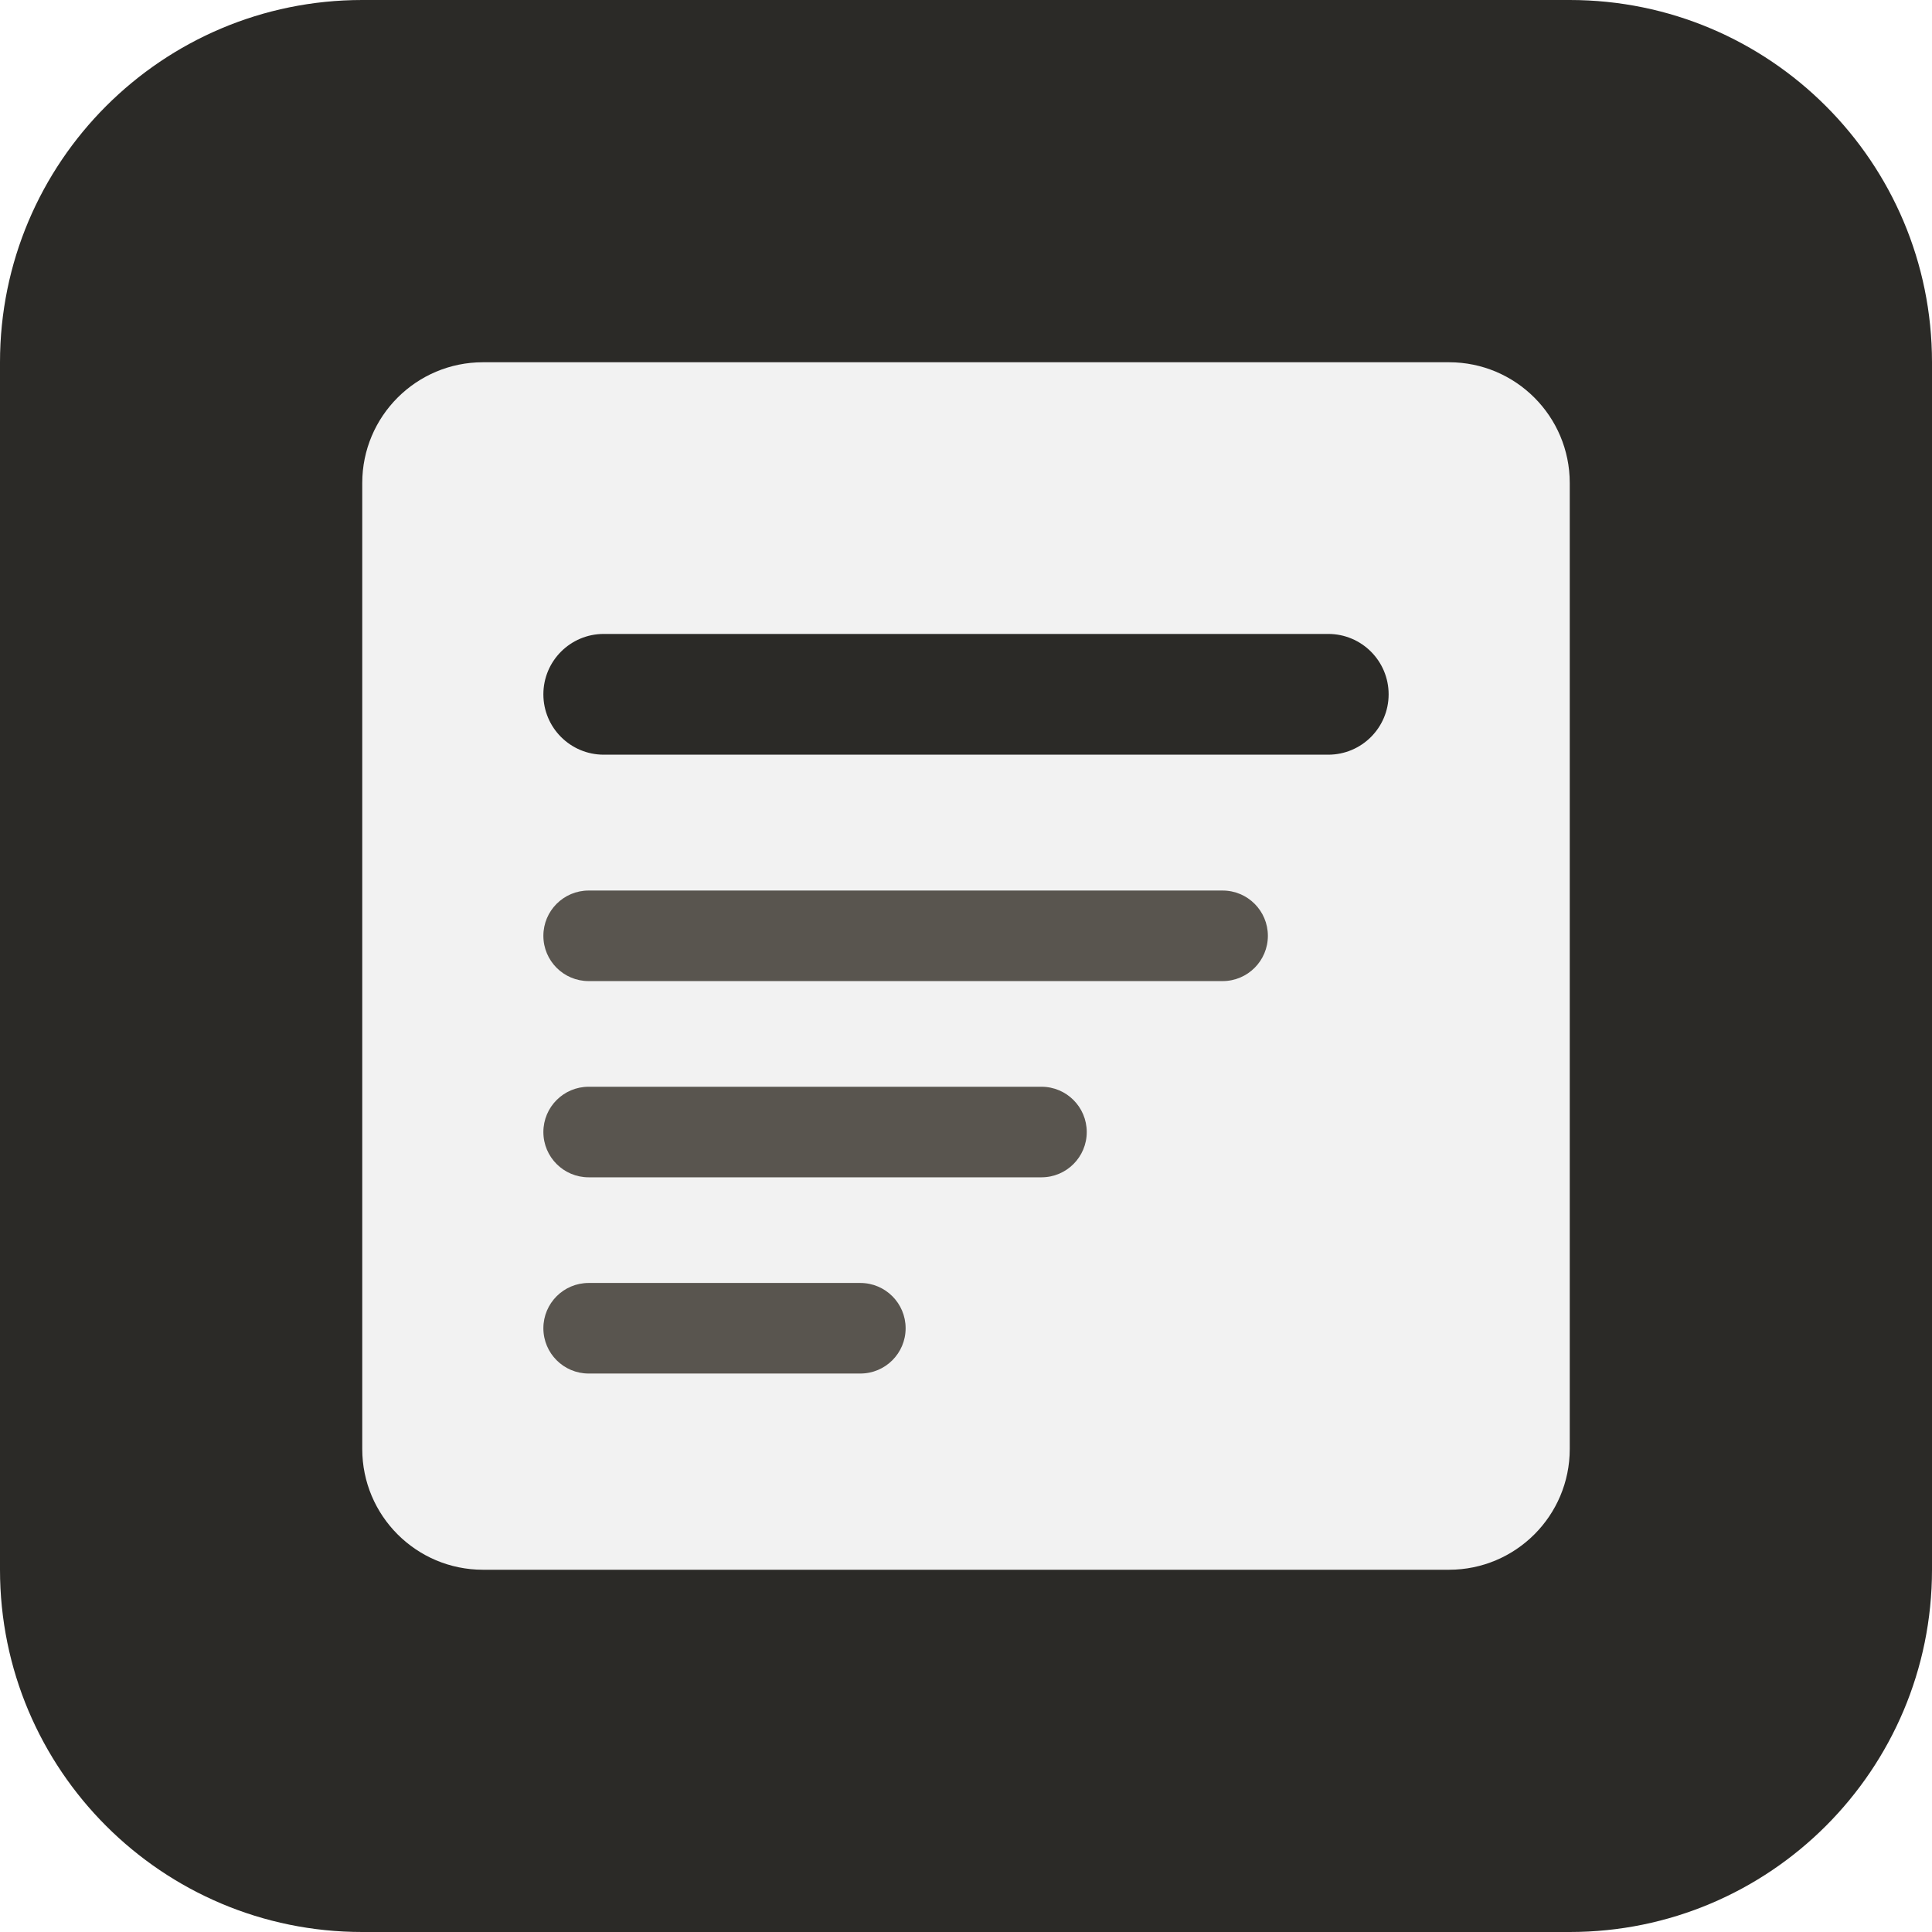
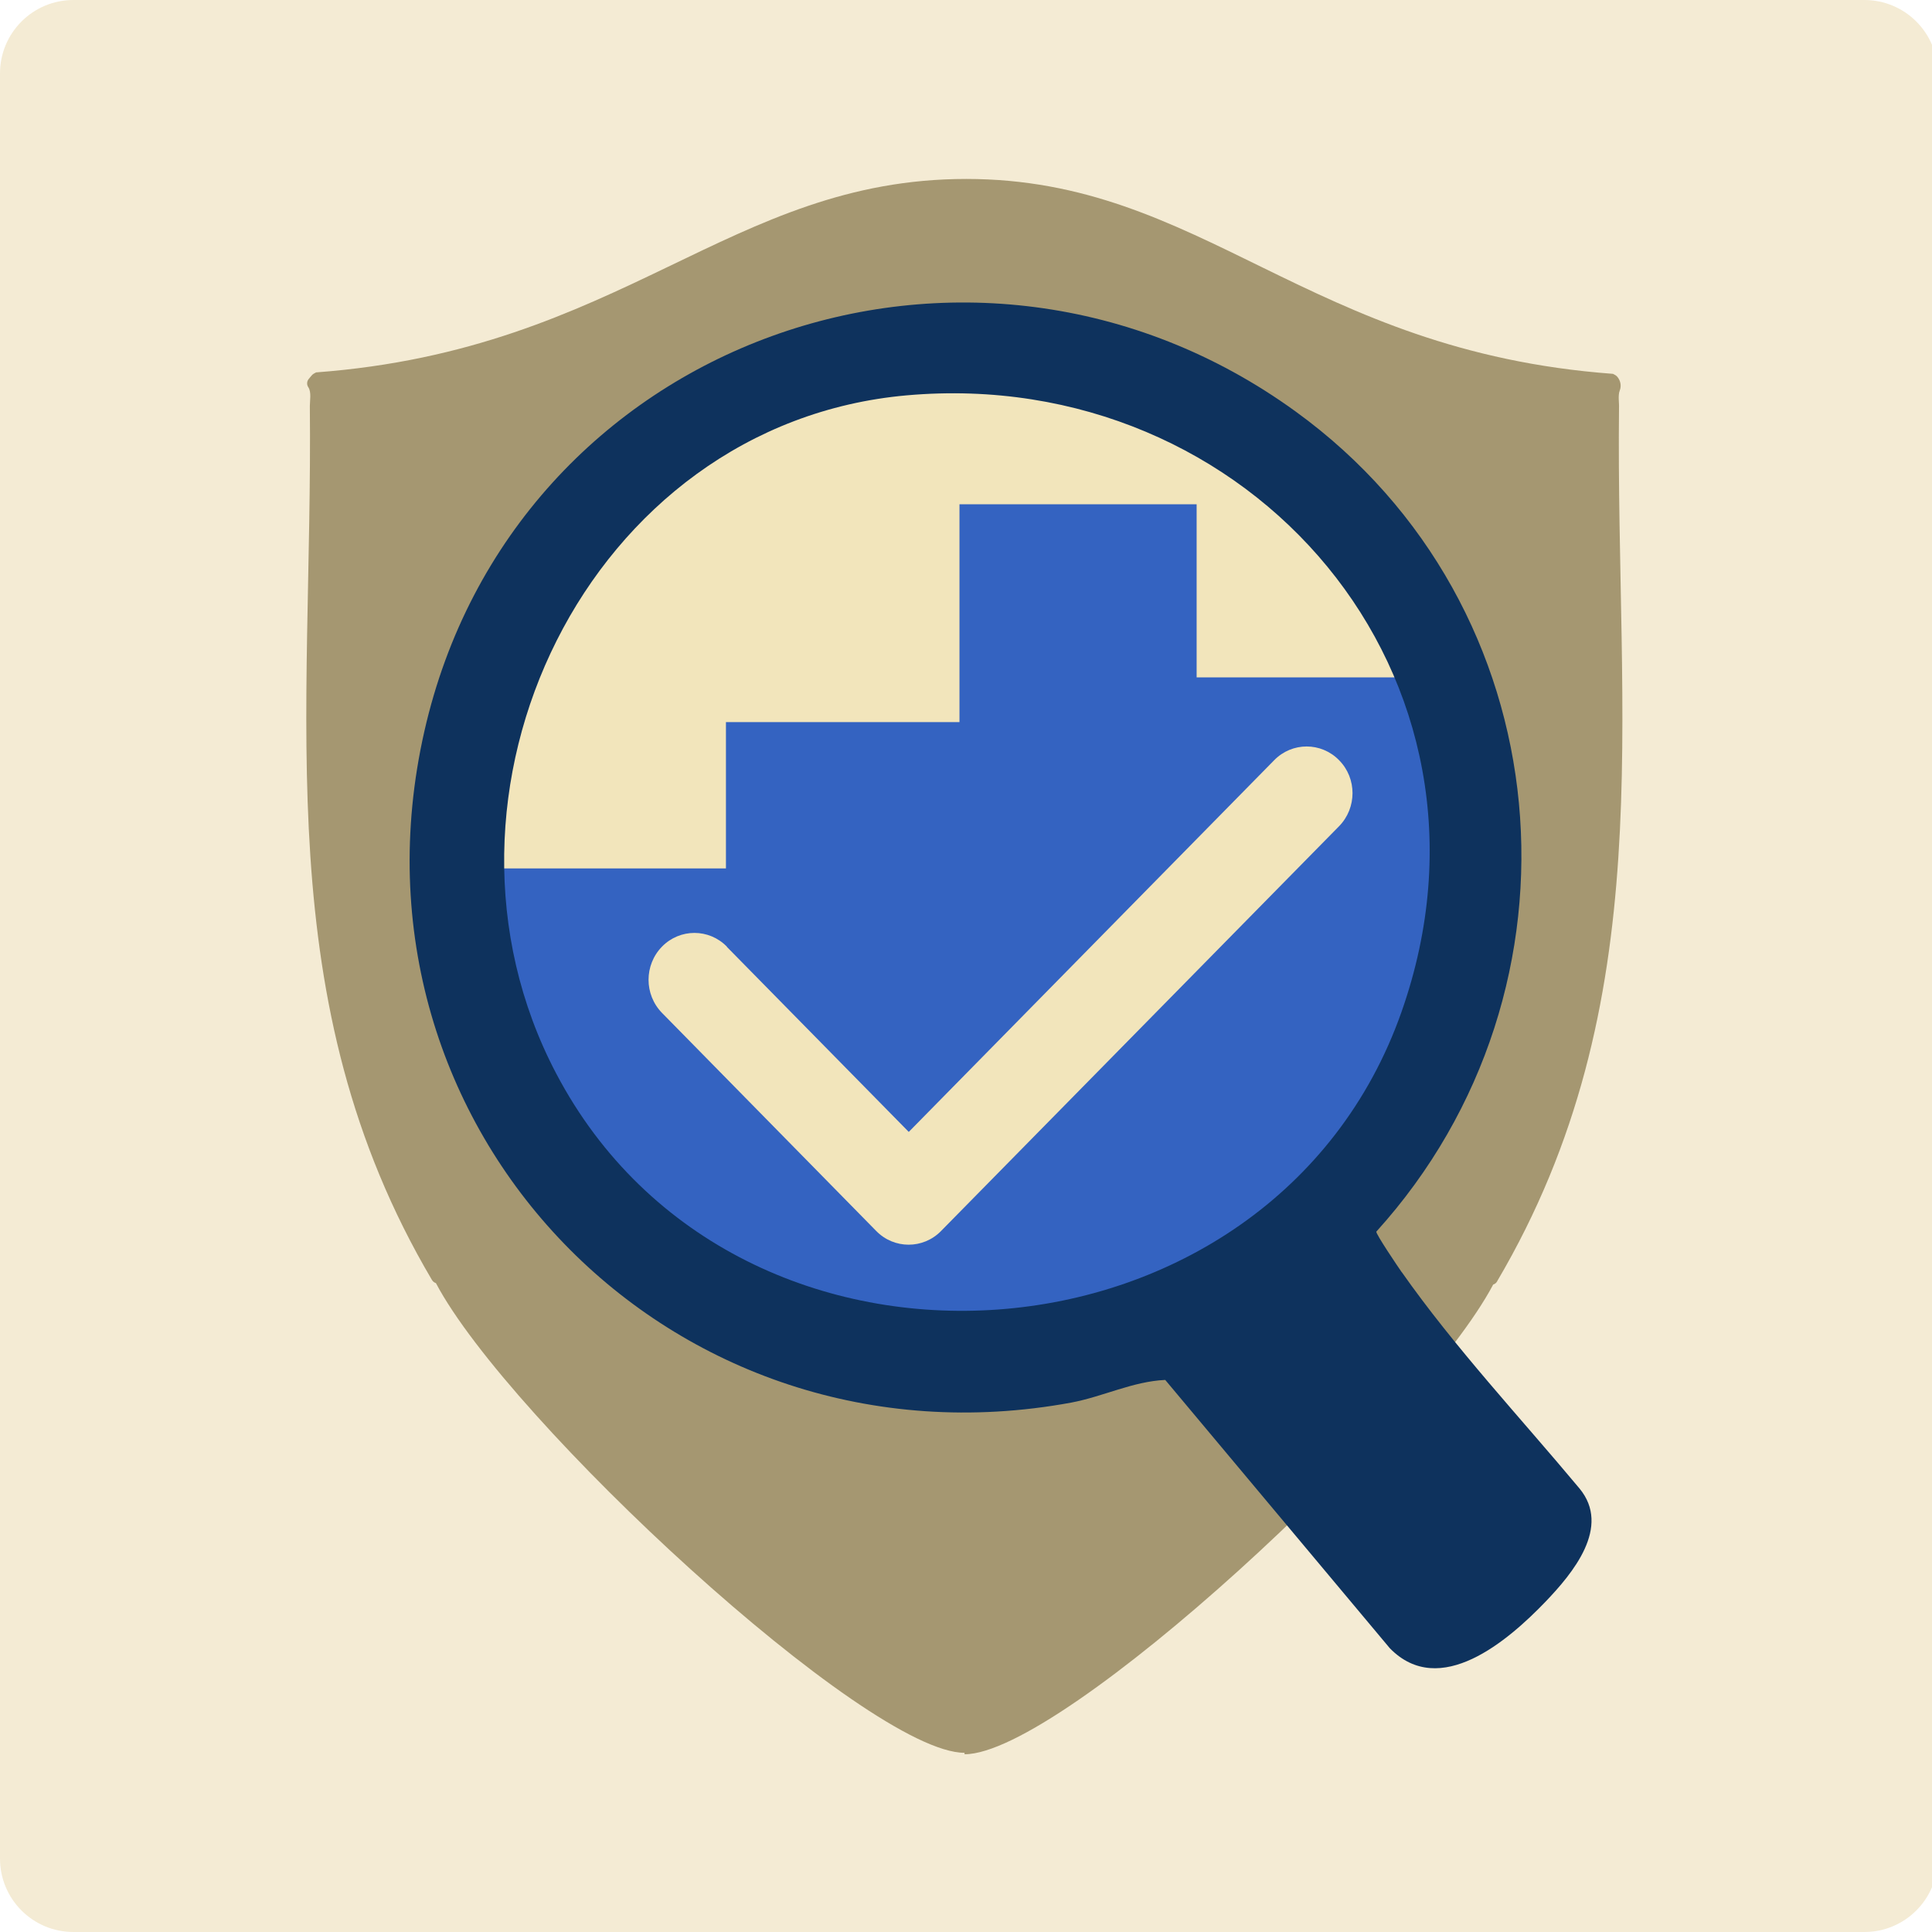
- <svg xmlns="http://www.w3.org/2000/svg" viewBox="0 0 256 256" role="img" aria-label="Payroll">
-   <rect width="256" height="256" rx="48" fill="#2b2a27" />
-   <rect x="48" y="48" width="160" height="160" rx="16" fill="#f2f2f2" />
-   <rect x="72" y="84" width="112" height="16" rx="8" fill="#2b2a27" />
-   <rect x="72" y="118" width="96" height="12" rx="6" fill="#59554f" />
-   <rect x="72" y="144" width="72" height="12" rx="6" fill="#59554f" />
-   <rect x="72" y="170" width="48" height="12" rx="6" fill="#59554f" />
+ <svg xmlns="http://www.w3.org/2000/svg" id="Layer_1" viewBox="0 0 800 800">
+   <defs>
+     <clipPath id="clippath">
+       <ellipse cx="398.1" cy="354.5" rx="205.6" ry="199.8" style="fill:none" />
+     </clipPath>
+     <style>.st7{fill:#3463c1}</style>
+   </defs>
+   <rect width="802.4" height="800" rx="30.4" ry="30.4" style="fill:#f4ebd4" />
+   <path d="M620 530.5c-.4.7-1 1.2-1.7 1.4-29.9 56.6-178.4 194.5-218.9 194.5v-.6c-40.5 0-189-137.8-218.9-194.5-.7-.2-1.3-.7-1.7-1.4-68.1-115.4-49.2-232.2-50.5-361.8 0-2.2.7-5.7-.6-7.7-.7-1-.7-2.3 0-3.3.5-.7 1-1.2 1.6-1.9.4-.4 1.2-.8 1.6-1 127-9.5 171.2-80.1 269.2-80.1s140.8 71.3 267.8 80.7c.4.2 1.2.6 1.6 1 1.5 1.6 2 3.9 1.2 5.9-.8 2.1-.2 5.1-.3 7.1-1.4 129.5 17.5 246.4-50.5 361.8Z" style="fill:#a59771" />
+   <g style="clip-path:url(#clippath)">
+     <ellipse cx="398.1" cy="352.8" rx="205.6" ry="199.8" style="fill:#f2e5bb" />
+     <path d="M203.9 359.6h98.2v268.6h-98.2z" class="st7" />
+     <path d="M300.6 299h98.2v329.2h-98.2z" class="st7" />
+     <path d="M397.3 208.8h98.2v419.5h-98.2z" class="st7" />
+     <path d="M494 280.5h98.2v347.8H494z" class="st7" />
+   </g>
+   <path d="M580.4 526.7c21.9 31.2 49.5 60.7 73.6 89.6 13.3 16-2.8 35.2-14.1 47-15.5 16.1-43.7 40.4-64.4 19.2l-93-111.1c-13.4.6-25.7 6.9-39 9.4-165.3 30.4-305.1-113.2-267.8-277.9 36.8-162.6 226.6-229.8 360.8-132.5 110.8 80.3 124.6 238.9 33.4 339.6-.2 1 9 14.6 10.6 16.9Zm-204.9-363c-132.3 11.7-205.9 165.4-145.2 280.8 75 142.7 296.5 126.4 350-25.4 48.9-138.7-62.4-268-204.8-255.4" style="fill:#0e325d" />
+   <path d="M301 392c-7.4-7.6-19.5-7.6-26.9 0s-7.4 19.8 0 27.4l88.7 90.3c7.4 7.6 19.5 7.6 26.9 0l164.8-167.6c7.4-7.6 7.4-19.8 0-27.3-7.4-7.6-19.5-7.6-26.9 0L376.3 468.7 301 392.1Z" style="fill-rule:evenodd;fill:#f2e5bb" />
</svg>
